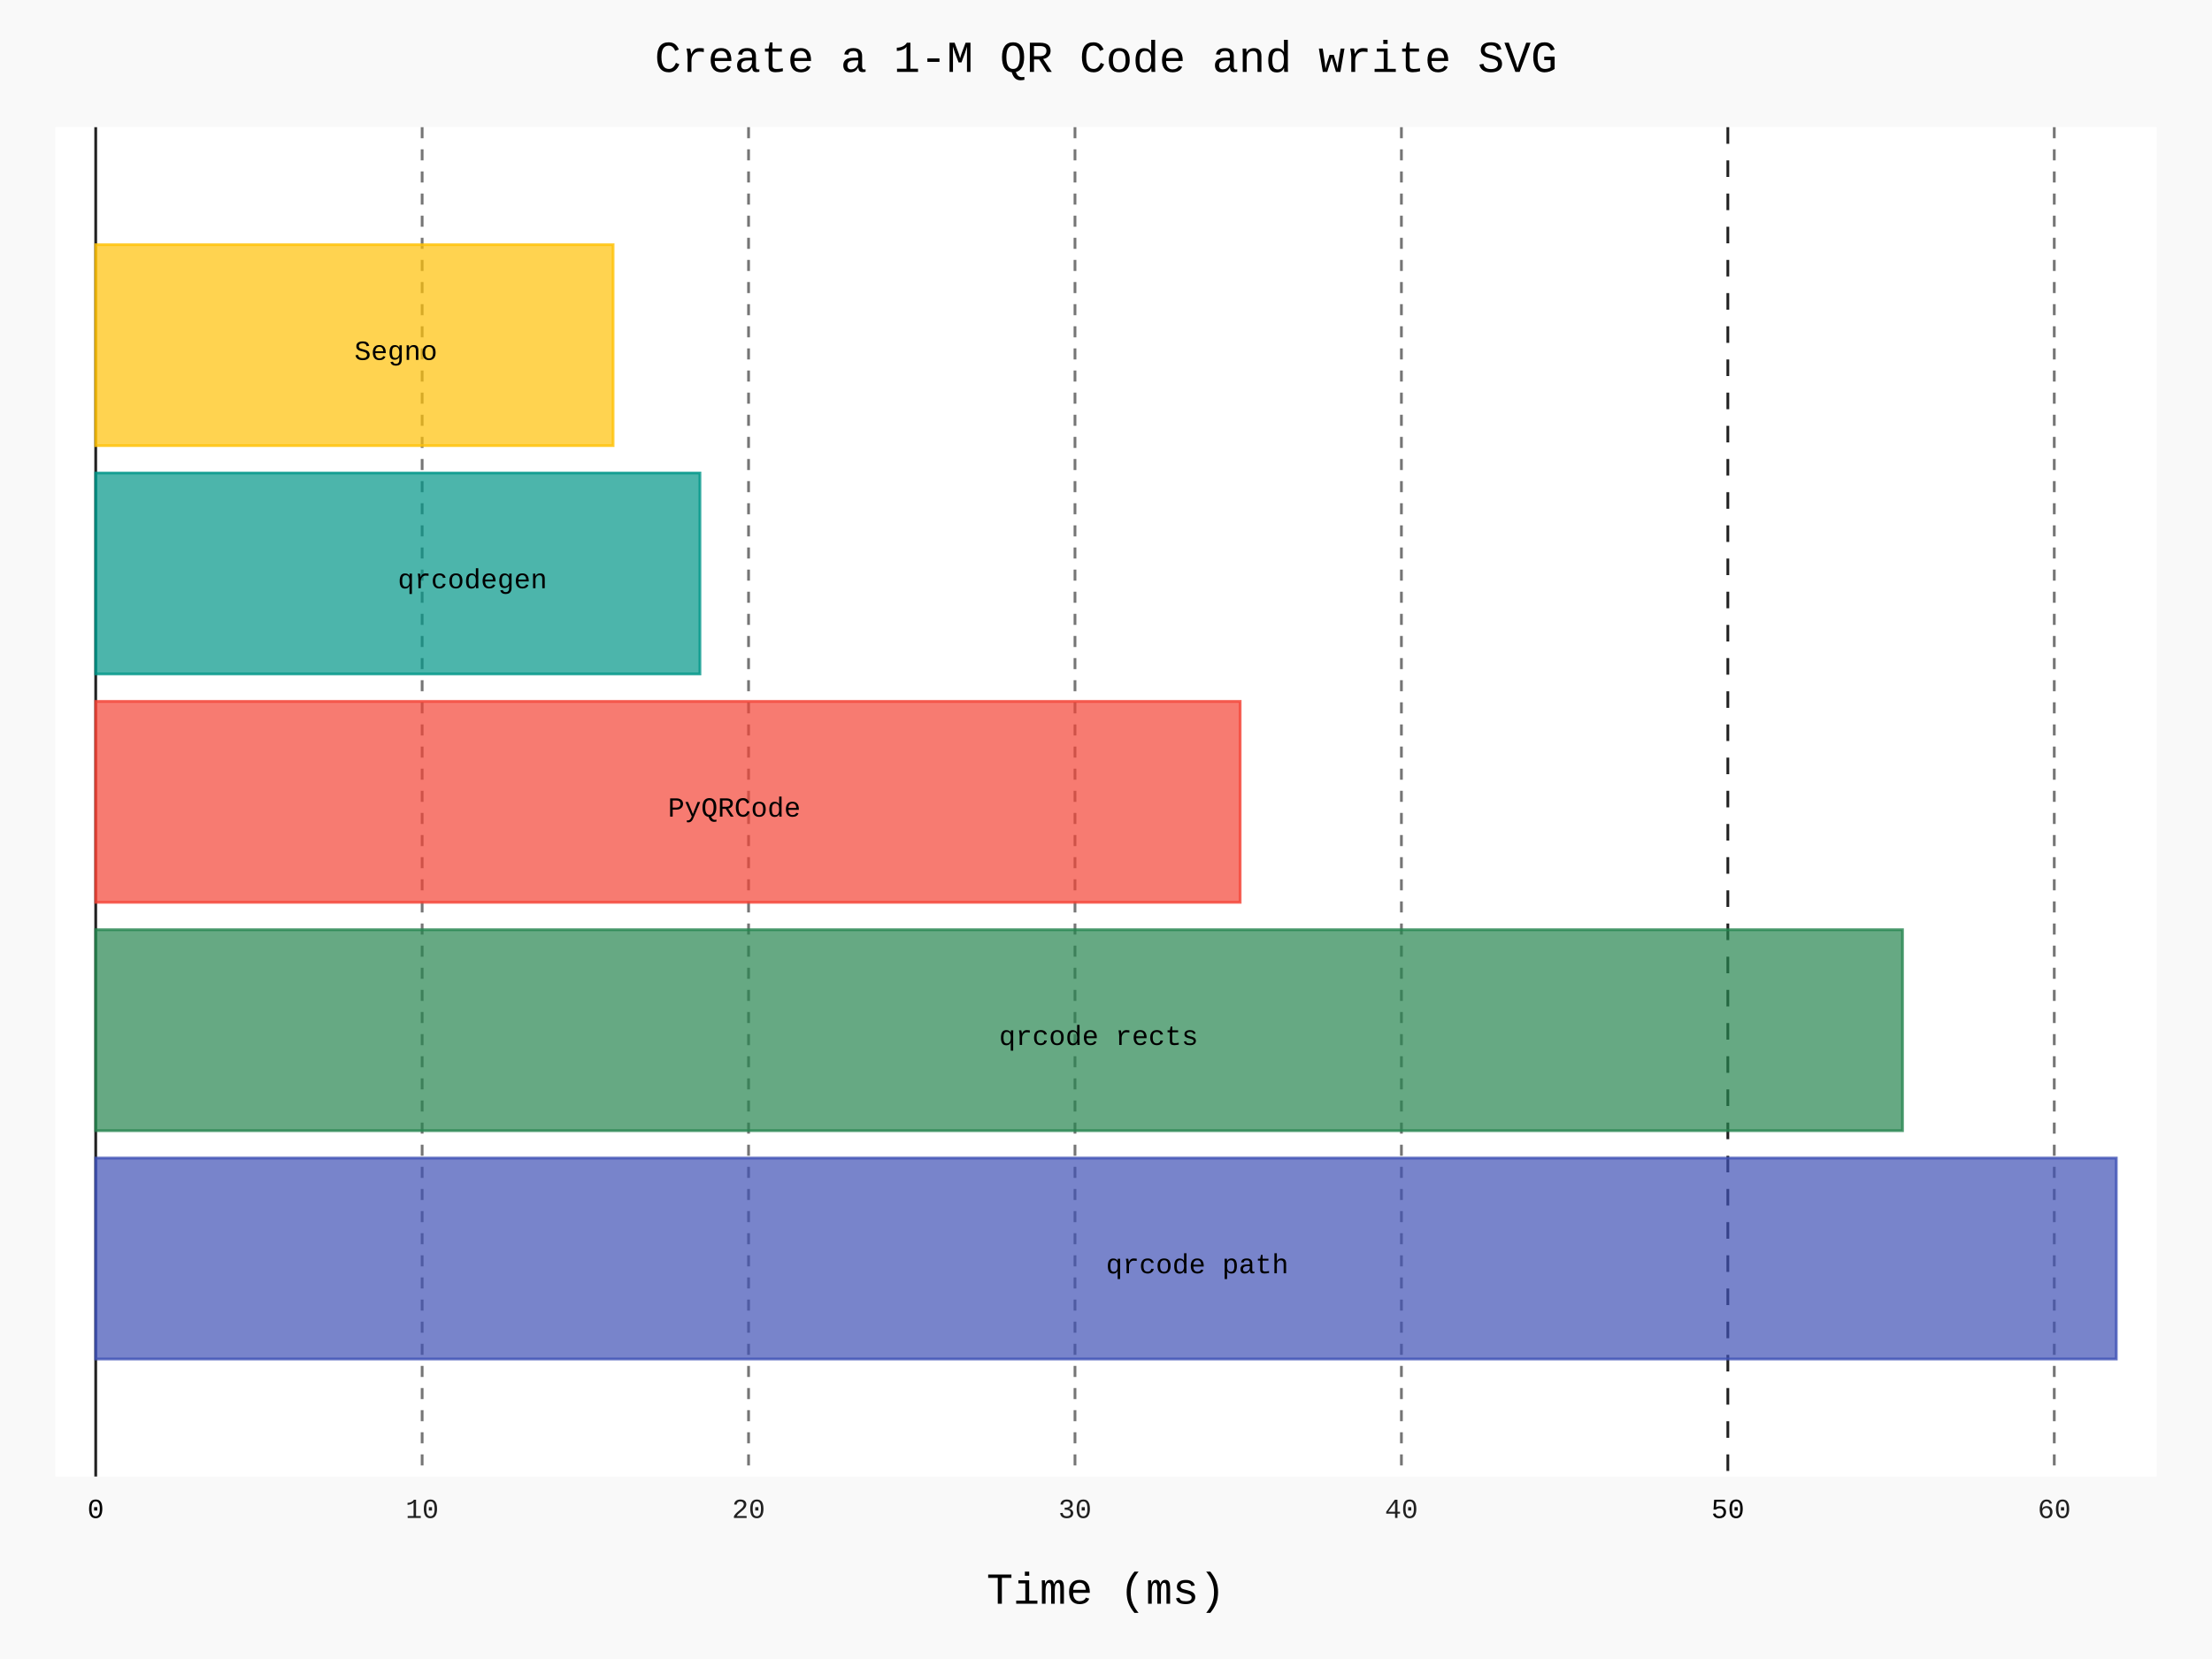
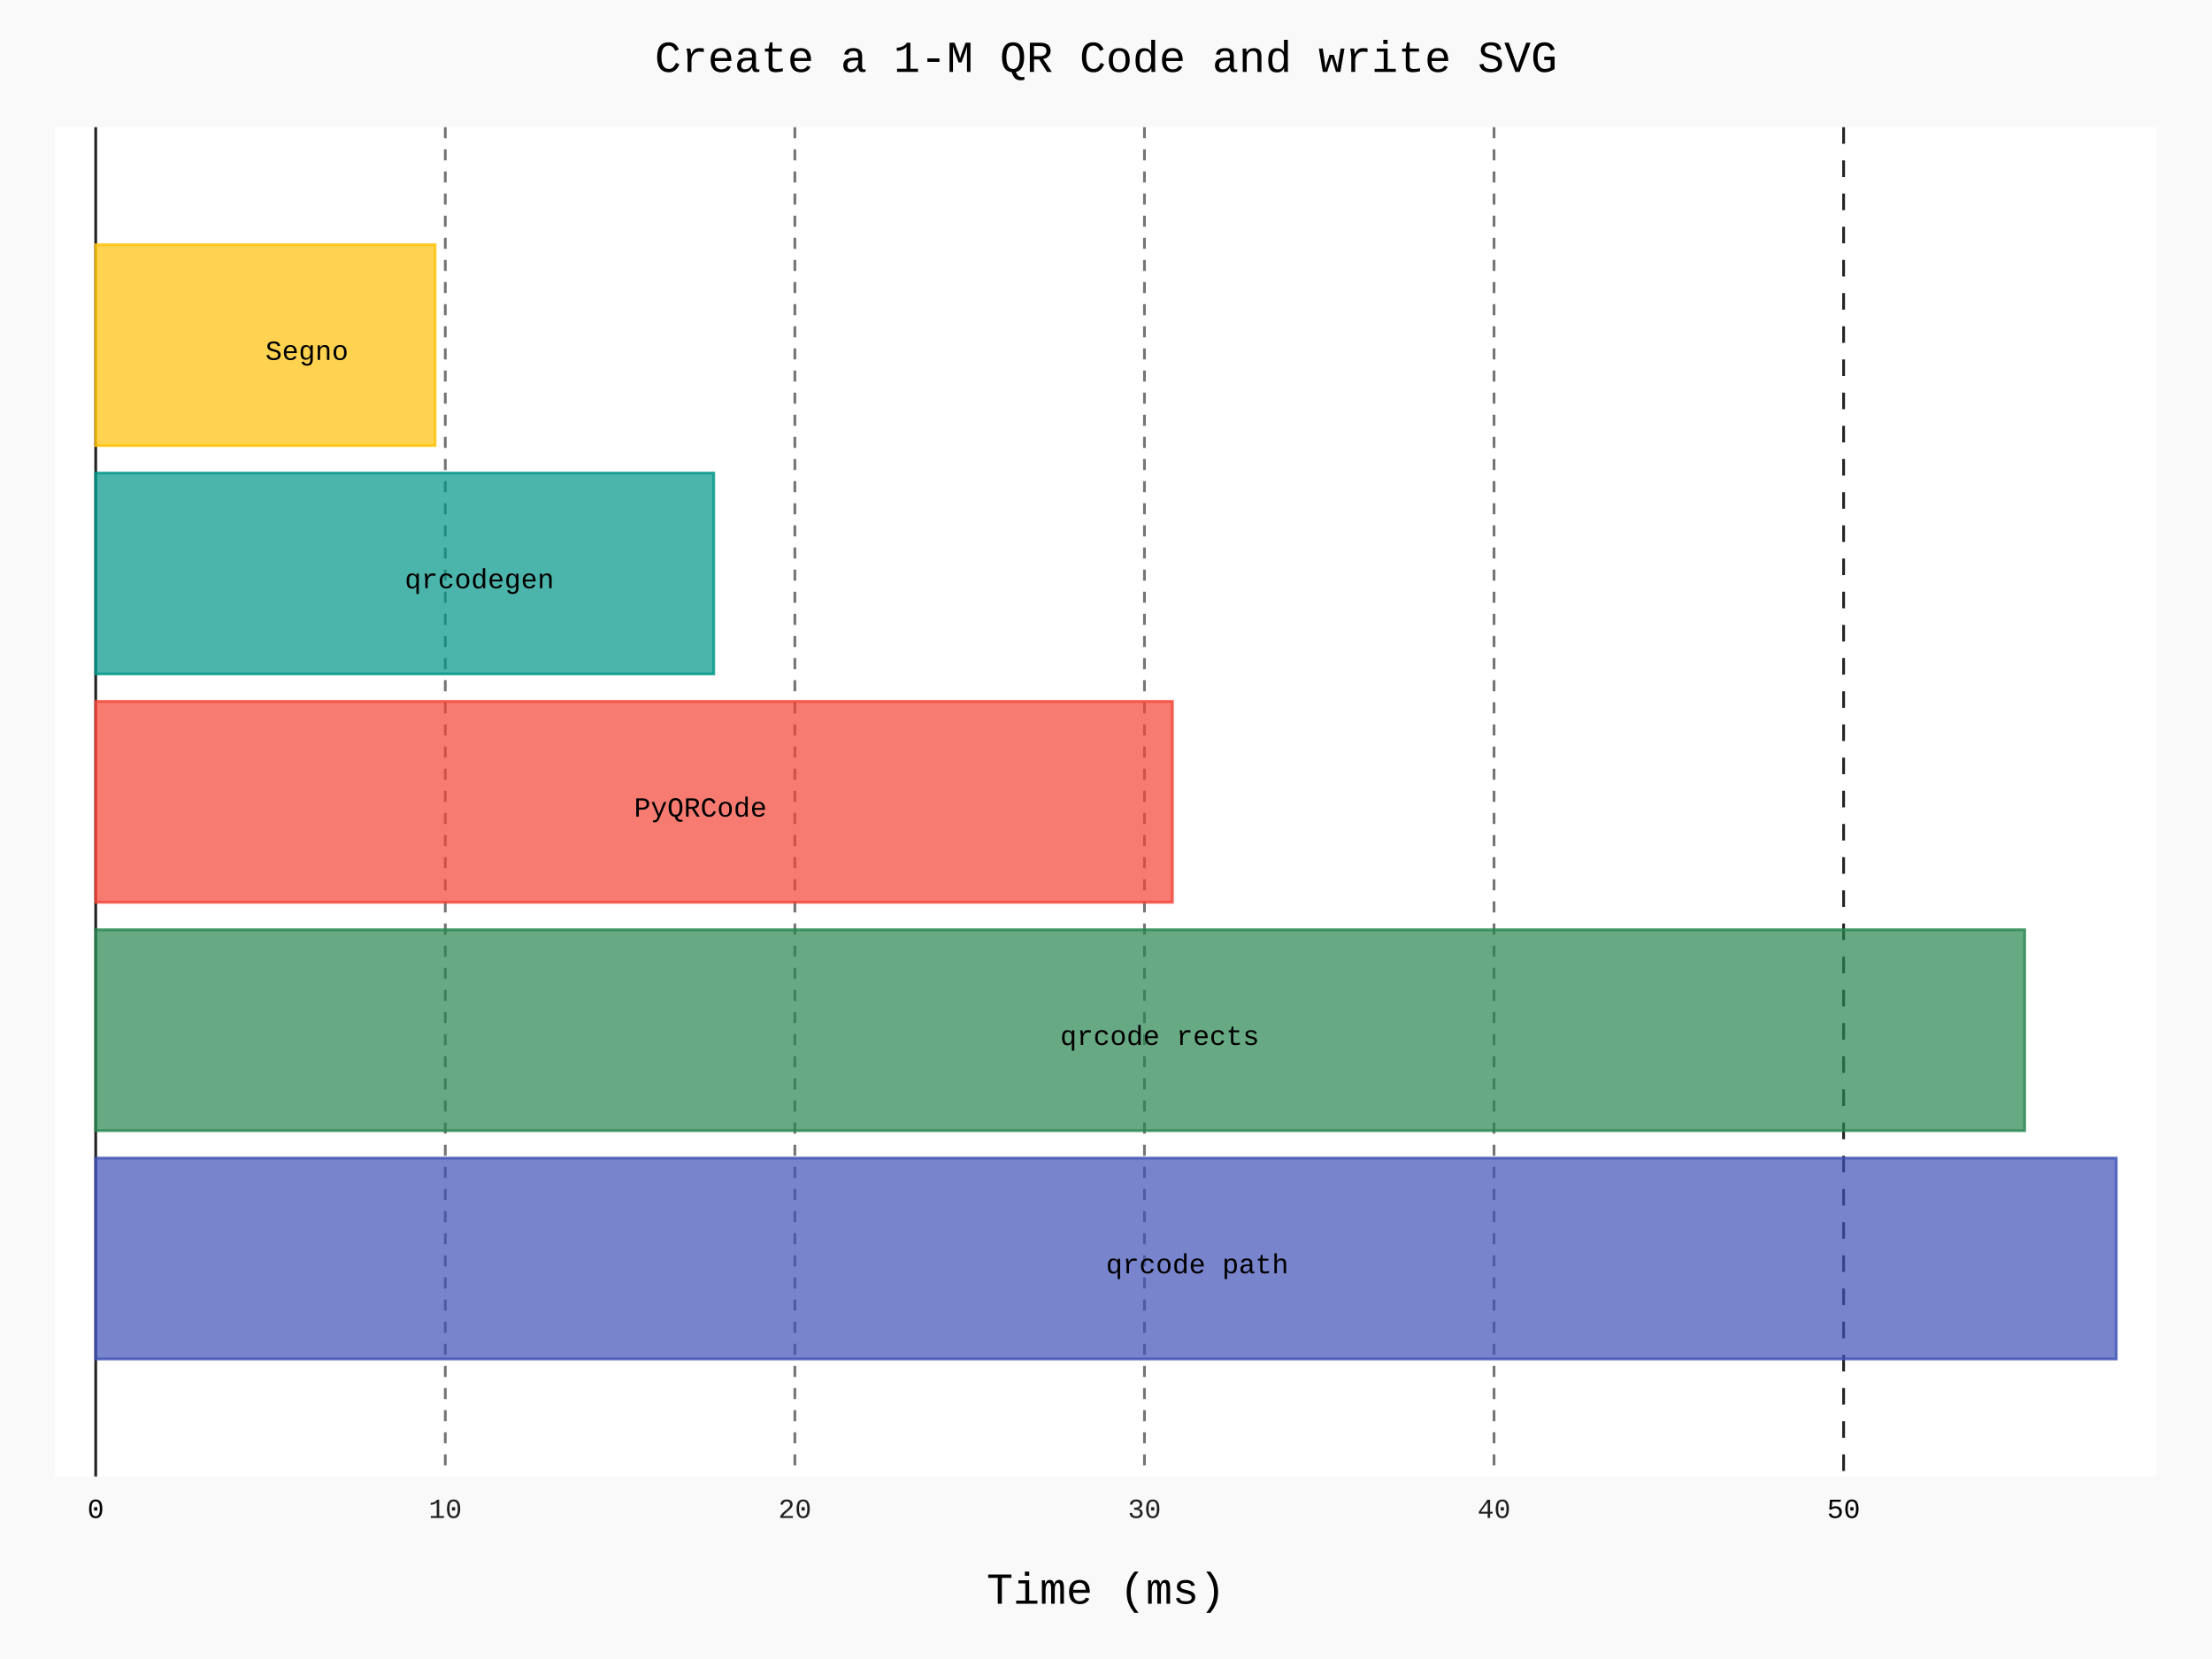
- <svg xmlns="http://www.w3.org/2000/svg" class="pygal-chart" id="chart-6d819985-db5c-4f23-97a9-2e53fc2bde25" viewBox="0 0 800 600">
+ <svg xmlns="http://www.w3.org/2000/svg" class="pygal-chart" id="chart-7f5a9bb5-65cb-453c-b338-b646a56fb398" viewBox="0 0 800 600">
  <defs>
-     <style type="text/css">#chart-6d819985-db5c-4f23-97a9-2e53fc2bde25{-webkit-user-select:none;-webkit-font-smoothing:antialiased;font-family:Consolas,"Liberation Mono",Menlo,Courier,monospace}#chart-6d819985-db5c-4f23-97a9-2e53fc2bde25 .title{font-family:Consolas,"Liberation Mono",Menlo,Courier,monospace;font-size:16px}#chart-6d819985-db5c-4f23-97a9-2e53fc2bde25 .legends .legend text{font-family:Consolas,"Liberation Mono",Menlo,Courier,monospace;font-size:14px}#chart-6d819985-db5c-4f23-97a9-2e53fc2bde25 .axis text{font-family:Consolas,"Liberation Mono",Menlo,Courier,monospace;font-size:10px}#chart-6d819985-db5c-4f23-97a9-2e53fc2bde25 .axis text.major{font-family:Consolas,"Liberation Mono",Menlo,Courier,monospace;font-size:10px}#chart-6d819985-db5c-4f23-97a9-2e53fc2bde25 .text-overlay text.value{font-family:Consolas,"Liberation Mono",Menlo,Courier,monospace;font-size:16px}#chart-6d819985-db5c-4f23-97a9-2e53fc2bde25 .text-overlay text.label{font-family:Consolas,"Liberation Mono",Menlo,Courier,monospace;font-size:10px}#chart-6d819985-db5c-4f23-97a9-2e53fc2bde25 .tooltip{font-family:Consolas,"Liberation Mono",Menlo,Courier,monospace;font-size:14px}#chart-6d819985-db5c-4f23-97a9-2e53fc2bde25 text.no_data{font-family:Consolas,"Liberation Mono",Menlo,Courier,monospace;font-size:64px}
- #chart-6d819985-db5c-4f23-97a9-2e53fc2bde25{background-color:rgba(249,249,249,1)}#chart-6d819985-db5c-4f23-97a9-2e53fc2bde25 path,#chart-6d819985-db5c-4f23-97a9-2e53fc2bde25 line,#chart-6d819985-db5c-4f23-97a9-2e53fc2bde25 rect,#chart-6d819985-db5c-4f23-97a9-2e53fc2bde25 circle{-webkit-transition:150ms;-moz-transition:150ms;transition:150ms}#chart-6d819985-db5c-4f23-97a9-2e53fc2bde25 .graph &gt; .background{fill:rgba(249,249,249,1)}#chart-6d819985-db5c-4f23-97a9-2e53fc2bde25 .plot &gt; .background{fill:rgba(255,255,255,1)}#chart-6d819985-db5c-4f23-97a9-2e53fc2bde25 .graph{fill:rgba(0,0,0,.87)}#chart-6d819985-db5c-4f23-97a9-2e53fc2bde25 text.no_data{fill:rgba(0,0,0,1)}#chart-6d819985-db5c-4f23-97a9-2e53fc2bde25 .title{fill:rgba(0,0,0,1)}#chart-6d819985-db5c-4f23-97a9-2e53fc2bde25 .legends .legend text{fill:rgba(0,0,0,.87)}#chart-6d819985-db5c-4f23-97a9-2e53fc2bde25 .legends .legend:hover text{fill:rgba(0,0,0,1)}#chart-6d819985-db5c-4f23-97a9-2e53fc2bde25 .axis .line{stroke:rgba(0,0,0,1)}#chart-6d819985-db5c-4f23-97a9-2e53fc2bde25 .axis .guide.line{stroke:rgba(0,0,0,.54)}#chart-6d819985-db5c-4f23-97a9-2e53fc2bde25 .axis .major.line{stroke:rgba(0,0,0,.87)}#chart-6d819985-db5c-4f23-97a9-2e53fc2bde25 .axis text.major{fill:rgba(0,0,0,1)}#chart-6d819985-db5c-4f23-97a9-2e53fc2bde25 .axis.y .guides:hover .guide.line,#chart-6d819985-db5c-4f23-97a9-2e53fc2bde25 .line-graph .axis.x .guides:hover .guide.line,#chart-6d819985-db5c-4f23-97a9-2e53fc2bde25 .stackedline-graph .axis.x .guides:hover .guide.line,#chart-6d819985-db5c-4f23-97a9-2e53fc2bde25 .xy-graph .axis.x .guides:hover .guide.line{stroke:rgba(0,0,0,1)}#chart-6d819985-db5c-4f23-97a9-2e53fc2bde25 .axis .guides:hover text{fill:rgba(0,0,0,1)}#chart-6d819985-db5c-4f23-97a9-2e53fc2bde25 .reactive{fill-opacity:.7;stroke-opacity:.8}#chart-6d819985-db5c-4f23-97a9-2e53fc2bde25 .ci{stroke:rgba(0,0,0,.87)}#chart-6d819985-db5c-4f23-97a9-2e53fc2bde25 .reactive.active,#chart-6d819985-db5c-4f23-97a9-2e53fc2bde25 .active .reactive{fill-opacity:.8;stroke-opacity:.9;stroke-width:4}#chart-6d819985-db5c-4f23-97a9-2e53fc2bde25 .ci .reactive.active{stroke-width:1.5}#chart-6d819985-db5c-4f23-97a9-2e53fc2bde25 .series text{fill:rgba(0,0,0,1)}#chart-6d819985-db5c-4f23-97a9-2e53fc2bde25 .tooltip rect{fill:rgba(255,255,255,1);stroke:rgba(0,0,0,1);-webkit-transition:opacity 150ms;-moz-transition:opacity 150ms;transition:opacity 150ms}#chart-6d819985-db5c-4f23-97a9-2e53fc2bde25 .tooltip .label{fill:rgba(0,0,0,.87)}#chart-6d819985-db5c-4f23-97a9-2e53fc2bde25 .tooltip .label{fill:rgba(0,0,0,.87)}#chart-6d819985-db5c-4f23-97a9-2e53fc2bde25 .tooltip .legend{font-size:.8em;fill:rgba(0,0,0,.54)}#chart-6d819985-db5c-4f23-97a9-2e53fc2bde25 .tooltip .x_label{font-size:.6em;fill:rgba(0,0,0,1)}#chart-6d819985-db5c-4f23-97a9-2e53fc2bde25 .tooltip .xlink{font-size:.5em;text-decoration:underline}#chart-6d819985-db5c-4f23-97a9-2e53fc2bde25 .tooltip .value{font-size:1.5em}#chart-6d819985-db5c-4f23-97a9-2e53fc2bde25 .bound{font-size:.5em}#chart-6d819985-db5c-4f23-97a9-2e53fc2bde25 .max-value{font-size:.75em;fill:rgba(0,0,0,.54)}#chart-6d819985-db5c-4f23-97a9-2e53fc2bde25 .map-element{fill:rgba(255,255,255,1);stroke:rgba(0,0,0,.54) !important}#chart-6d819985-db5c-4f23-97a9-2e53fc2bde25 .map-element .reactive{fill-opacity:inherit;stroke-opacity:inherit}#chart-6d819985-db5c-4f23-97a9-2e53fc2bde25 .color-0,#chart-6d819985-db5c-4f23-97a9-2e53fc2bde25 .color-0 a:visited{stroke:#F44336;fill:#F44336}#chart-6d819985-db5c-4f23-97a9-2e53fc2bde25 .color-1,#chart-6d819985-db5c-4f23-97a9-2e53fc2bde25 .color-1 a:visited{stroke:#3F51B5;fill:#3F51B5}#chart-6d819985-db5c-4f23-97a9-2e53fc2bde25 .color-2,#chart-6d819985-db5c-4f23-97a9-2e53fc2bde25 .color-2 a:visited{stroke:#009688;fill:#009688}#chart-6d819985-db5c-4f23-97a9-2e53fc2bde25 .color-3,#chart-6d819985-db5c-4f23-97a9-2e53fc2bde25 .color-3 a:visited{stroke:#FFC107;fill:#FFC107}#chart-6d819985-db5c-4f23-97a9-2e53fc2bde25 .color-4,#chart-6d819985-db5c-4f23-97a9-2e53fc2bde25 .color-4 a:visited{stroke:#FF5722;fill:#FF5722}#chart-6d819985-db5c-4f23-97a9-2e53fc2bde25 .text-overlay .color-0 text{fill:black}#chart-6d819985-db5c-4f23-97a9-2e53fc2bde25 .text-overlay .color-1 text{fill:black}#chart-6d819985-db5c-4f23-97a9-2e53fc2bde25 .text-overlay .color-2 text{fill:black}#chart-6d819985-db5c-4f23-97a9-2e53fc2bde25 .text-overlay .color-3 text{fill:black}#chart-6d819985-db5c-4f23-97a9-2e53fc2bde25 .text-overlay .color-4 text{fill:black}
- #chart-6d819985-db5c-4f23-97a9-2e53fc2bde25 text.no_data{text-anchor:middle}#chart-6d819985-db5c-4f23-97a9-2e53fc2bde25 .guide.line{fill:none}#chart-6d819985-db5c-4f23-97a9-2e53fc2bde25 .centered{text-anchor:middle}#chart-6d819985-db5c-4f23-97a9-2e53fc2bde25 .title{text-anchor:middle}#chart-6d819985-db5c-4f23-97a9-2e53fc2bde25 .legends .legend text{fill-opacity:1}#chart-6d819985-db5c-4f23-97a9-2e53fc2bde25 .axis.x text{text-anchor:middle}#chart-6d819985-db5c-4f23-97a9-2e53fc2bde25 .axis.x:not(.web) text[transform]{text-anchor:start}#chart-6d819985-db5c-4f23-97a9-2e53fc2bde25 .axis.x:not(.web) text[transform].backwards{text-anchor:end}#chart-6d819985-db5c-4f23-97a9-2e53fc2bde25 .axis.y text{text-anchor:end}#chart-6d819985-db5c-4f23-97a9-2e53fc2bde25 .axis.y text[transform].backwards{text-anchor:start}#chart-6d819985-db5c-4f23-97a9-2e53fc2bde25 .axis.y2 text{text-anchor:start}#chart-6d819985-db5c-4f23-97a9-2e53fc2bde25 .axis.y2 text[transform].backwards{text-anchor:end}#chart-6d819985-db5c-4f23-97a9-2e53fc2bde25 .axis .guide.line{stroke-dasharray:4,4}#chart-6d819985-db5c-4f23-97a9-2e53fc2bde25 .axis .major.guide.line{stroke-dasharray:6,6}#chart-6d819985-db5c-4f23-97a9-2e53fc2bde25 .horizontal .axis.y .guide.line,#chart-6d819985-db5c-4f23-97a9-2e53fc2bde25 .horizontal .axis.y2 .guide.line,#chart-6d819985-db5c-4f23-97a9-2e53fc2bde25 .vertical .axis.x .guide.line{opacity:0}#chart-6d819985-db5c-4f23-97a9-2e53fc2bde25 .horizontal .axis.always_show .guide.line,#chart-6d819985-db5c-4f23-97a9-2e53fc2bde25 .vertical .axis.always_show .guide.line{opacity:1 !important}#chart-6d819985-db5c-4f23-97a9-2e53fc2bde25 .axis.y .guides:hover .guide.line,#chart-6d819985-db5c-4f23-97a9-2e53fc2bde25 .axis.y2 .guides:hover .guide.line,#chart-6d819985-db5c-4f23-97a9-2e53fc2bde25 .axis.x .guides:hover .guide.line{opacity:1}#chart-6d819985-db5c-4f23-97a9-2e53fc2bde25 .axis .guides:hover text{opacity:1}#chart-6d819985-db5c-4f23-97a9-2e53fc2bde25 .nofill{fill:none}#chart-6d819985-db5c-4f23-97a9-2e53fc2bde25 .subtle-fill{fill-opacity:.2}#chart-6d819985-db5c-4f23-97a9-2e53fc2bde25 .dot{stroke-width:1px;fill-opacity:1}#chart-6d819985-db5c-4f23-97a9-2e53fc2bde25 .dot.active{stroke-width:5px}#chart-6d819985-db5c-4f23-97a9-2e53fc2bde25 .dot.negative{fill:transparent}#chart-6d819985-db5c-4f23-97a9-2e53fc2bde25 text,#chart-6d819985-db5c-4f23-97a9-2e53fc2bde25 tspan{stroke:none !important}#chart-6d819985-db5c-4f23-97a9-2e53fc2bde25 .series text.active{opacity:1}#chart-6d819985-db5c-4f23-97a9-2e53fc2bde25 .tooltip rect{fill-opacity:.95;stroke-width:.5}#chart-6d819985-db5c-4f23-97a9-2e53fc2bde25 .tooltip text{fill-opacity:1}#chart-6d819985-db5c-4f23-97a9-2e53fc2bde25 .showable{visibility:hidden}#chart-6d819985-db5c-4f23-97a9-2e53fc2bde25 .showable.shown{visibility:visible}#chart-6d819985-db5c-4f23-97a9-2e53fc2bde25 .gauge-background{fill:rgba(229,229,229,1);stroke:none}#chart-6d819985-db5c-4f23-97a9-2e53fc2bde25 .bg-lines{stroke:rgba(249,249,249,1);stroke-width:2px}</style>
+     <style type="text/css">#chart-7f5a9bb5-65cb-453c-b338-b646a56fb398{-webkit-user-select:none;-webkit-font-smoothing:antialiased;font-family:Consolas,"Liberation Mono",Menlo,Courier,monospace}#chart-7f5a9bb5-65cb-453c-b338-b646a56fb398 .title{font-family:Consolas,"Liberation Mono",Menlo,Courier,monospace;font-size:16px}#chart-7f5a9bb5-65cb-453c-b338-b646a56fb398 .legends .legend text{font-family:Consolas,"Liberation Mono",Menlo,Courier,monospace;font-size:14px}#chart-7f5a9bb5-65cb-453c-b338-b646a56fb398 .axis text{font-family:Consolas,"Liberation Mono",Menlo,Courier,monospace;font-size:10px}#chart-7f5a9bb5-65cb-453c-b338-b646a56fb398 .axis text.major{font-family:Consolas,"Liberation Mono",Menlo,Courier,monospace;font-size:10px}#chart-7f5a9bb5-65cb-453c-b338-b646a56fb398 .text-overlay text.value{font-family:Consolas,"Liberation Mono",Menlo,Courier,monospace;font-size:16px}#chart-7f5a9bb5-65cb-453c-b338-b646a56fb398 .text-overlay text.label{font-family:Consolas,"Liberation Mono",Menlo,Courier,monospace;font-size:10px}#chart-7f5a9bb5-65cb-453c-b338-b646a56fb398 .tooltip{font-family:Consolas,"Liberation Mono",Menlo,Courier,monospace;font-size:14px}#chart-7f5a9bb5-65cb-453c-b338-b646a56fb398 text.no_data{font-family:Consolas,"Liberation Mono",Menlo,Courier,monospace;font-size:64px}
+ #chart-7f5a9bb5-65cb-453c-b338-b646a56fb398{background-color:rgba(249,249,249,1)}#chart-7f5a9bb5-65cb-453c-b338-b646a56fb398 path,#chart-7f5a9bb5-65cb-453c-b338-b646a56fb398 line,#chart-7f5a9bb5-65cb-453c-b338-b646a56fb398 rect,#chart-7f5a9bb5-65cb-453c-b338-b646a56fb398 circle{-webkit-transition:150ms;-moz-transition:150ms;transition:150ms}#chart-7f5a9bb5-65cb-453c-b338-b646a56fb398 .graph &gt; .background{fill:rgba(249,249,249,1)}#chart-7f5a9bb5-65cb-453c-b338-b646a56fb398 .plot &gt; .background{fill:rgba(255,255,255,1)}#chart-7f5a9bb5-65cb-453c-b338-b646a56fb398 .graph{fill:rgba(0,0,0,.87)}#chart-7f5a9bb5-65cb-453c-b338-b646a56fb398 text.no_data{fill:rgba(0,0,0,1)}#chart-7f5a9bb5-65cb-453c-b338-b646a56fb398 .title{fill:rgba(0,0,0,1)}#chart-7f5a9bb5-65cb-453c-b338-b646a56fb398 .legends .legend text{fill:rgba(0,0,0,.87)}#chart-7f5a9bb5-65cb-453c-b338-b646a56fb398 .legends .legend:hover text{fill:rgba(0,0,0,1)}#chart-7f5a9bb5-65cb-453c-b338-b646a56fb398 .axis .line{stroke:rgba(0,0,0,1)}#chart-7f5a9bb5-65cb-453c-b338-b646a56fb398 .axis .guide.line{stroke:rgba(0,0,0,.54)}#chart-7f5a9bb5-65cb-453c-b338-b646a56fb398 .axis .major.line{stroke:rgba(0,0,0,.87)}#chart-7f5a9bb5-65cb-453c-b338-b646a56fb398 .axis text.major{fill:rgba(0,0,0,1)}#chart-7f5a9bb5-65cb-453c-b338-b646a56fb398 .axis.y .guides:hover .guide.line,#chart-7f5a9bb5-65cb-453c-b338-b646a56fb398 .line-graph .axis.x .guides:hover .guide.line,#chart-7f5a9bb5-65cb-453c-b338-b646a56fb398 .stackedline-graph .axis.x .guides:hover .guide.line,#chart-7f5a9bb5-65cb-453c-b338-b646a56fb398 .xy-graph .axis.x .guides:hover .guide.line{stroke:rgba(0,0,0,1)}#chart-7f5a9bb5-65cb-453c-b338-b646a56fb398 .axis .guides:hover text{fill:rgba(0,0,0,1)}#chart-7f5a9bb5-65cb-453c-b338-b646a56fb398 .reactive{fill-opacity:.7;stroke-opacity:.8}#chart-7f5a9bb5-65cb-453c-b338-b646a56fb398 .ci{stroke:rgba(0,0,0,.87)}#chart-7f5a9bb5-65cb-453c-b338-b646a56fb398 .reactive.active,#chart-7f5a9bb5-65cb-453c-b338-b646a56fb398 .active .reactive{fill-opacity:.8;stroke-opacity:.9;stroke-width:4}#chart-7f5a9bb5-65cb-453c-b338-b646a56fb398 .ci .reactive.active{stroke-width:1.5}#chart-7f5a9bb5-65cb-453c-b338-b646a56fb398 .series text{fill:rgba(0,0,0,1)}#chart-7f5a9bb5-65cb-453c-b338-b646a56fb398 .tooltip rect{fill:rgba(255,255,255,1);stroke:rgba(0,0,0,1);-webkit-transition:opacity 150ms;-moz-transition:opacity 150ms;transition:opacity 150ms}#chart-7f5a9bb5-65cb-453c-b338-b646a56fb398 .tooltip .label{fill:rgba(0,0,0,.87)}#chart-7f5a9bb5-65cb-453c-b338-b646a56fb398 .tooltip .label{fill:rgba(0,0,0,.87)}#chart-7f5a9bb5-65cb-453c-b338-b646a56fb398 .tooltip .legend{font-size:.8em;fill:rgba(0,0,0,.54)}#chart-7f5a9bb5-65cb-453c-b338-b646a56fb398 .tooltip .x_label{font-size:.6em;fill:rgba(0,0,0,1)}#chart-7f5a9bb5-65cb-453c-b338-b646a56fb398 .tooltip .xlink{font-size:.5em;text-decoration:underline}#chart-7f5a9bb5-65cb-453c-b338-b646a56fb398 .tooltip .value{font-size:1.5em}#chart-7f5a9bb5-65cb-453c-b338-b646a56fb398 .bound{font-size:.5em}#chart-7f5a9bb5-65cb-453c-b338-b646a56fb398 .max-value{font-size:.75em;fill:rgba(0,0,0,.54)}#chart-7f5a9bb5-65cb-453c-b338-b646a56fb398 .map-element{fill:rgba(255,255,255,1);stroke:rgba(0,0,0,.54) !important}#chart-7f5a9bb5-65cb-453c-b338-b646a56fb398 .map-element .reactive{fill-opacity:inherit;stroke-opacity:inherit}#chart-7f5a9bb5-65cb-453c-b338-b646a56fb398 .color-0,#chart-7f5a9bb5-65cb-453c-b338-b646a56fb398 .color-0 a:visited{stroke:#F44336;fill:#F44336}#chart-7f5a9bb5-65cb-453c-b338-b646a56fb398 .color-1,#chart-7f5a9bb5-65cb-453c-b338-b646a56fb398 .color-1 a:visited{stroke:#3F51B5;fill:#3F51B5}#chart-7f5a9bb5-65cb-453c-b338-b646a56fb398 .color-2,#chart-7f5a9bb5-65cb-453c-b338-b646a56fb398 .color-2 a:visited{stroke:#009688;fill:#009688}#chart-7f5a9bb5-65cb-453c-b338-b646a56fb398 .color-3,#chart-7f5a9bb5-65cb-453c-b338-b646a56fb398 .color-3 a:visited{stroke:#FFC107;fill:#FFC107}#chart-7f5a9bb5-65cb-453c-b338-b646a56fb398 .color-4,#chart-7f5a9bb5-65cb-453c-b338-b646a56fb398 .color-4 a:visited{stroke:#FF5722;fill:#FF5722}#chart-7f5a9bb5-65cb-453c-b338-b646a56fb398 .text-overlay .color-0 text{fill:black}#chart-7f5a9bb5-65cb-453c-b338-b646a56fb398 .text-overlay .color-1 text{fill:black}#chart-7f5a9bb5-65cb-453c-b338-b646a56fb398 .text-overlay .color-2 text{fill:black}#chart-7f5a9bb5-65cb-453c-b338-b646a56fb398 .text-overlay .color-3 text{fill:black}#chart-7f5a9bb5-65cb-453c-b338-b646a56fb398 .text-overlay .color-4 text{fill:black}
+ #chart-7f5a9bb5-65cb-453c-b338-b646a56fb398 text.no_data{text-anchor:middle}#chart-7f5a9bb5-65cb-453c-b338-b646a56fb398 .guide.line{fill:none}#chart-7f5a9bb5-65cb-453c-b338-b646a56fb398 .centered{text-anchor:middle}#chart-7f5a9bb5-65cb-453c-b338-b646a56fb398 .title{text-anchor:middle}#chart-7f5a9bb5-65cb-453c-b338-b646a56fb398 .legends .legend text{fill-opacity:1}#chart-7f5a9bb5-65cb-453c-b338-b646a56fb398 .axis.x text{text-anchor:middle}#chart-7f5a9bb5-65cb-453c-b338-b646a56fb398 .axis.x:not(.web) text[transform]{text-anchor:start}#chart-7f5a9bb5-65cb-453c-b338-b646a56fb398 .axis.x:not(.web) text[transform].backwards{text-anchor:end}#chart-7f5a9bb5-65cb-453c-b338-b646a56fb398 .axis.y text{text-anchor:end}#chart-7f5a9bb5-65cb-453c-b338-b646a56fb398 .axis.y text[transform].backwards{text-anchor:start}#chart-7f5a9bb5-65cb-453c-b338-b646a56fb398 .axis.y2 text{text-anchor:start}#chart-7f5a9bb5-65cb-453c-b338-b646a56fb398 .axis.y2 text[transform].backwards{text-anchor:end}#chart-7f5a9bb5-65cb-453c-b338-b646a56fb398 .axis .guide.line{stroke-dasharray:4,4}#chart-7f5a9bb5-65cb-453c-b338-b646a56fb398 .axis .major.guide.line{stroke-dasharray:6,6}#chart-7f5a9bb5-65cb-453c-b338-b646a56fb398 .horizontal .axis.y .guide.line,#chart-7f5a9bb5-65cb-453c-b338-b646a56fb398 .horizontal .axis.y2 .guide.line,#chart-7f5a9bb5-65cb-453c-b338-b646a56fb398 .vertical .axis.x .guide.line{opacity:0}#chart-7f5a9bb5-65cb-453c-b338-b646a56fb398 .horizontal .axis.always_show .guide.line,#chart-7f5a9bb5-65cb-453c-b338-b646a56fb398 .vertical .axis.always_show .guide.line{opacity:1 !important}#chart-7f5a9bb5-65cb-453c-b338-b646a56fb398 .axis.y .guides:hover .guide.line,#chart-7f5a9bb5-65cb-453c-b338-b646a56fb398 .axis.y2 .guides:hover .guide.line,#chart-7f5a9bb5-65cb-453c-b338-b646a56fb398 .axis.x .guides:hover .guide.line{opacity:1}#chart-7f5a9bb5-65cb-453c-b338-b646a56fb398 .axis .guides:hover text{opacity:1}#chart-7f5a9bb5-65cb-453c-b338-b646a56fb398 .nofill{fill:none}#chart-7f5a9bb5-65cb-453c-b338-b646a56fb398 .subtle-fill{fill-opacity:.2}#chart-7f5a9bb5-65cb-453c-b338-b646a56fb398 .dot{stroke-width:1px;fill-opacity:1}#chart-7f5a9bb5-65cb-453c-b338-b646a56fb398 .dot.active{stroke-width:5px}#chart-7f5a9bb5-65cb-453c-b338-b646a56fb398 .dot.negative{fill:transparent}#chart-7f5a9bb5-65cb-453c-b338-b646a56fb398 text,#chart-7f5a9bb5-65cb-453c-b338-b646a56fb398 tspan{stroke:none !important}#chart-7f5a9bb5-65cb-453c-b338-b646a56fb398 .series text.active{opacity:1}#chart-7f5a9bb5-65cb-453c-b338-b646a56fb398 .tooltip rect{fill-opacity:.95;stroke-width:.5}#chart-7f5a9bb5-65cb-453c-b338-b646a56fb398 .tooltip text{fill-opacity:1}#chart-7f5a9bb5-65cb-453c-b338-b646a56fb398 .showable{visibility:hidden}#chart-7f5a9bb5-65cb-453c-b338-b646a56fb398 .showable.shown{visibility:visible}#chart-7f5a9bb5-65cb-453c-b338-b646a56fb398 .gauge-background{fill:rgba(229,229,229,1);stroke:none}#chart-7f5a9bb5-65cb-453c-b338-b646a56fb398 .bg-lines{stroke:rgba(249,249,249,1);stroke-width:2px}</style>
  </defs>
  <g class="graph horizontalbar-graph horizontal">
    <rect class="background" height="600" width="800" x="0" y="0" />
    <g class="plot" transform="translate(20, 46)">
      <rect class="background" height="488" width="760" x="0" y="0" />
      <g class="axis x always_show">
        <g class="guides">
          <path class="axis major line" d="M14.615 0 v488" />
          <text class="major" x="14.615" y="503.0">0</text>
        </g>
        <g class="guides">
-           <path class="guide line" d="M132.672 0 v488" />
-           <text class="" x="132.672" y="503.0">10</text>
+           <path class="guide line" d="M141.046 0 v488" />
+           <text class="" x="141.046" y="503.0">10</text>
        </g>
        <g class="guides">
-           <path class="guide line" d="M250.728 0 v488" />
-           <text class="" x="250.728" y="503.0">20</text>
+           <path class="guide line" d="M267.477 0 v488" />
+           <text class="" x="267.477" y="503.0">20</text>
        </g>
        <g class="guides">
-           <path class="guide line" d="M368.785 0 v488" />
-           <text class="" x="368.785" y="503.0">30</text>
+           <path class="guide line" d="M393.907 0 v488" />
+           <text class="" x="393.907" y="503.0">30</text>
        </g>
        <g class="guides">
-           <path class="guide line" d="M486.841 0 v488" />
-           <text class="" x="486.841" y="503.0">40</text>
+           <path class="guide line" d="M520.338 0 v488" />
+           <text class="" x="520.338" y="503.0">40</text>
        </g>
        <g class="guides">
-           <path class="major guide line" d="M604.897 0 v488" />
-           <text class="major" x="604.897" y="503.0">50</text>
-         </g>
-         <g class="guides">
-           <path class="guide line" d="M722.954 0 v488" />
-           <text class="" x="722.954" y="503.0">60</text>
+           <path class="major guide line" d="M646.769 0 v488" />
+           <text class="major" x="646.769" y="503.0">50</text>
        </g>
      </g>
      <g class="series serie-4 color-4">
        <g class="bars">
          <g class="bar" style="fill: #3F51B5; stroke: #3F51B5">
            <rect class="rect reactive tooltip-trigger" height="72.674" rx="0" ry="0" width="730.769" x="14.615" y="372.832" />
          </g>
        </g>
      </g>
      <g class="series serie-3 color-3">
        <g class="bars">
          <g class="bar" style="fill: #26854F; stroke: #26854F">
-             <rect class="rect reactive tooltip-trigger" height="72.674" rx="0" ry="0" width="653.442" x="14.615" y="290.247" />
+             <rect class="rect reactive tooltip-trigger" height="72.674" rx="0" ry="0" width="697.644" x="14.615" y="290.247" />
          </g>
        </g>
      </g>
      <g class="series serie-2 color-2">
        <g class="bars">
          <g class="bar" style="fill: #F44336; stroke: #F44336">
-             <rect class="rect reactive tooltip-trigger" height="72.674" rx="0" ry="0" width="413.906" x="14.615" y="207.663" />
+             <rect class="rect reactive tooltip-trigger" height="72.674" rx="0" ry="0" width="389.406" x="14.615" y="207.663" />
          </g>
        </g>
      </g>
      <g class="series serie-1 color-1">
        <g class="bars">
          <g class="bar" style="fill: #009688; stroke: #009688">
-             <rect class="rect reactive tooltip-trigger" height="72.674" rx="0" ry="0" width="218.522" x="14.615" y="125.078" />
+             <rect class="rect reactive tooltip-trigger" height="72.674" rx="0" ry="0" width="223.529" x="14.615" y="125.078" />
          </g>
        </g>
      </g>
      <g class="series serie-0 color-0">
        <g class="bars">
          <g class="bar" style="fill: #FFC107; stroke: #FFC107">
-             <rect class="rect reactive tooltip-trigger" height="72.674" rx="0" ry="0" width="187.119" x="14.615" y="42.494" />
+             <rect class="rect reactive tooltip-trigger" height="72.674" rx="0" ry="0" width="122.764" x="14.615" y="42.494" />
          </g>
        </g>
      </g>
    </g>
    <g class="titles">
      <text class="title plot_title" x="400.0" y="26">Create a 1-M QR Code and write SVG</text>
      <text class="title" x="400.0" y="580">Time (ms)</text>
    </g>
    <g class="plot overlay" transform="translate(20, 46)">
      <g class="series serie-4 color-4" />
      <g class="series serie-3 color-3" />
      <g class="series serie-2 color-2" />
      <g class="series serie-1 color-1" />
      <g class="series serie-0 color-0" />
    </g>
    <g class="plot text-overlay" transform="translate(20, 46)">
      <g class="series serie-4 color-4">
        <text class="label" x="380.0" y="414.503">qrcode path</text>
      </g>
      <g class="series serie-3 color-3">
-         <text class="label" x="341.337" y="331.918">qrcode rects</text>
+         <text class="label" x="363.438" y="331.918">qrcode rects</text>
      </g>
      <g class="series serie-2 color-2">
-         <text class="label" x="221.568" y="249.333">PyQRCode</text>
+         <text class="label" x="209.319" y="249.333">PyQRCode</text>
      </g>
      <g class="series serie-1 color-1">
-         <text class="label" x="123.877" y="166.749">qrcodegen</text>
+         <text class="label" x="126.38" y="166.749">qrcodegen</text>
      </g>
      <g class="series serie-0 color-0">
-         <text class="label" x="108.175" y="84.164">Segno</text>
+         <text class="label" x="75.997" y="84.164">Segno</text>
      </g>
    </g>
    <g class="plot tooltip-overlay" transform="translate(20, 46)">
      <g class="tooltip" style="opacity: 0" transform="translate(0 0)">
        <rect class="tooltip-box" height="0" rx="0" ry="0" width="0" />
        <g class="text" />
      </g>
    </g>
  </g>
</svg>
